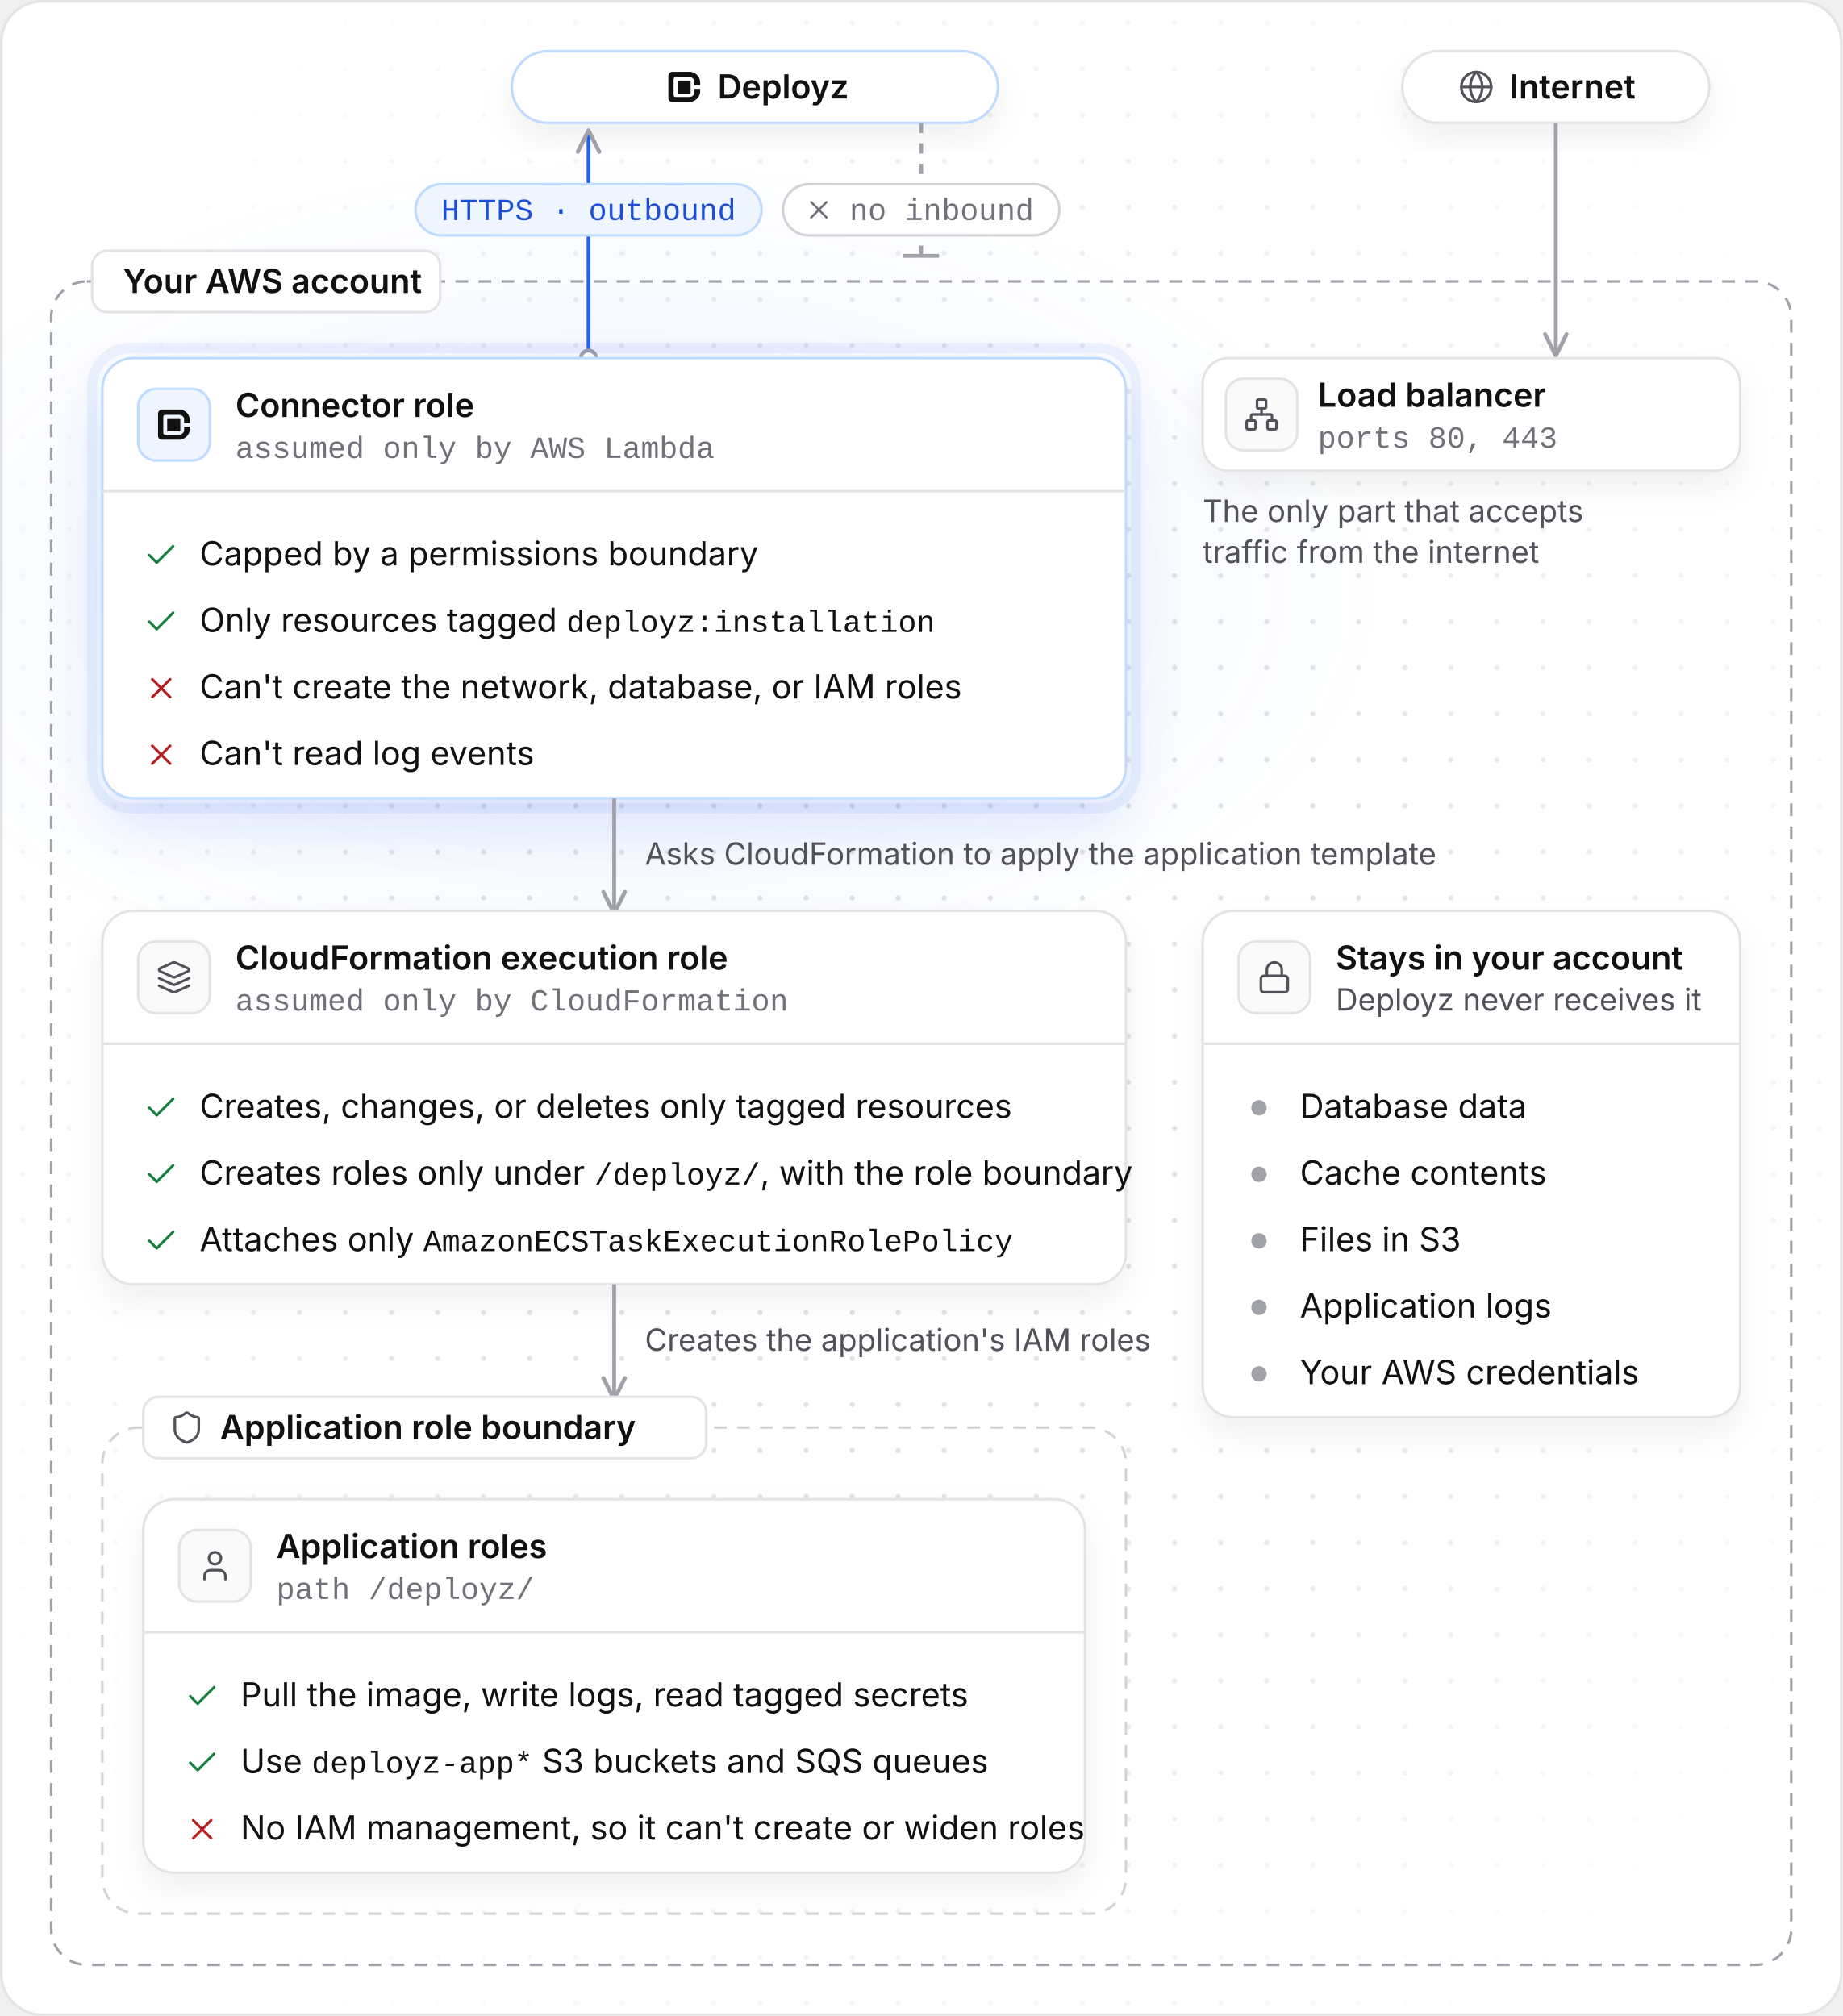
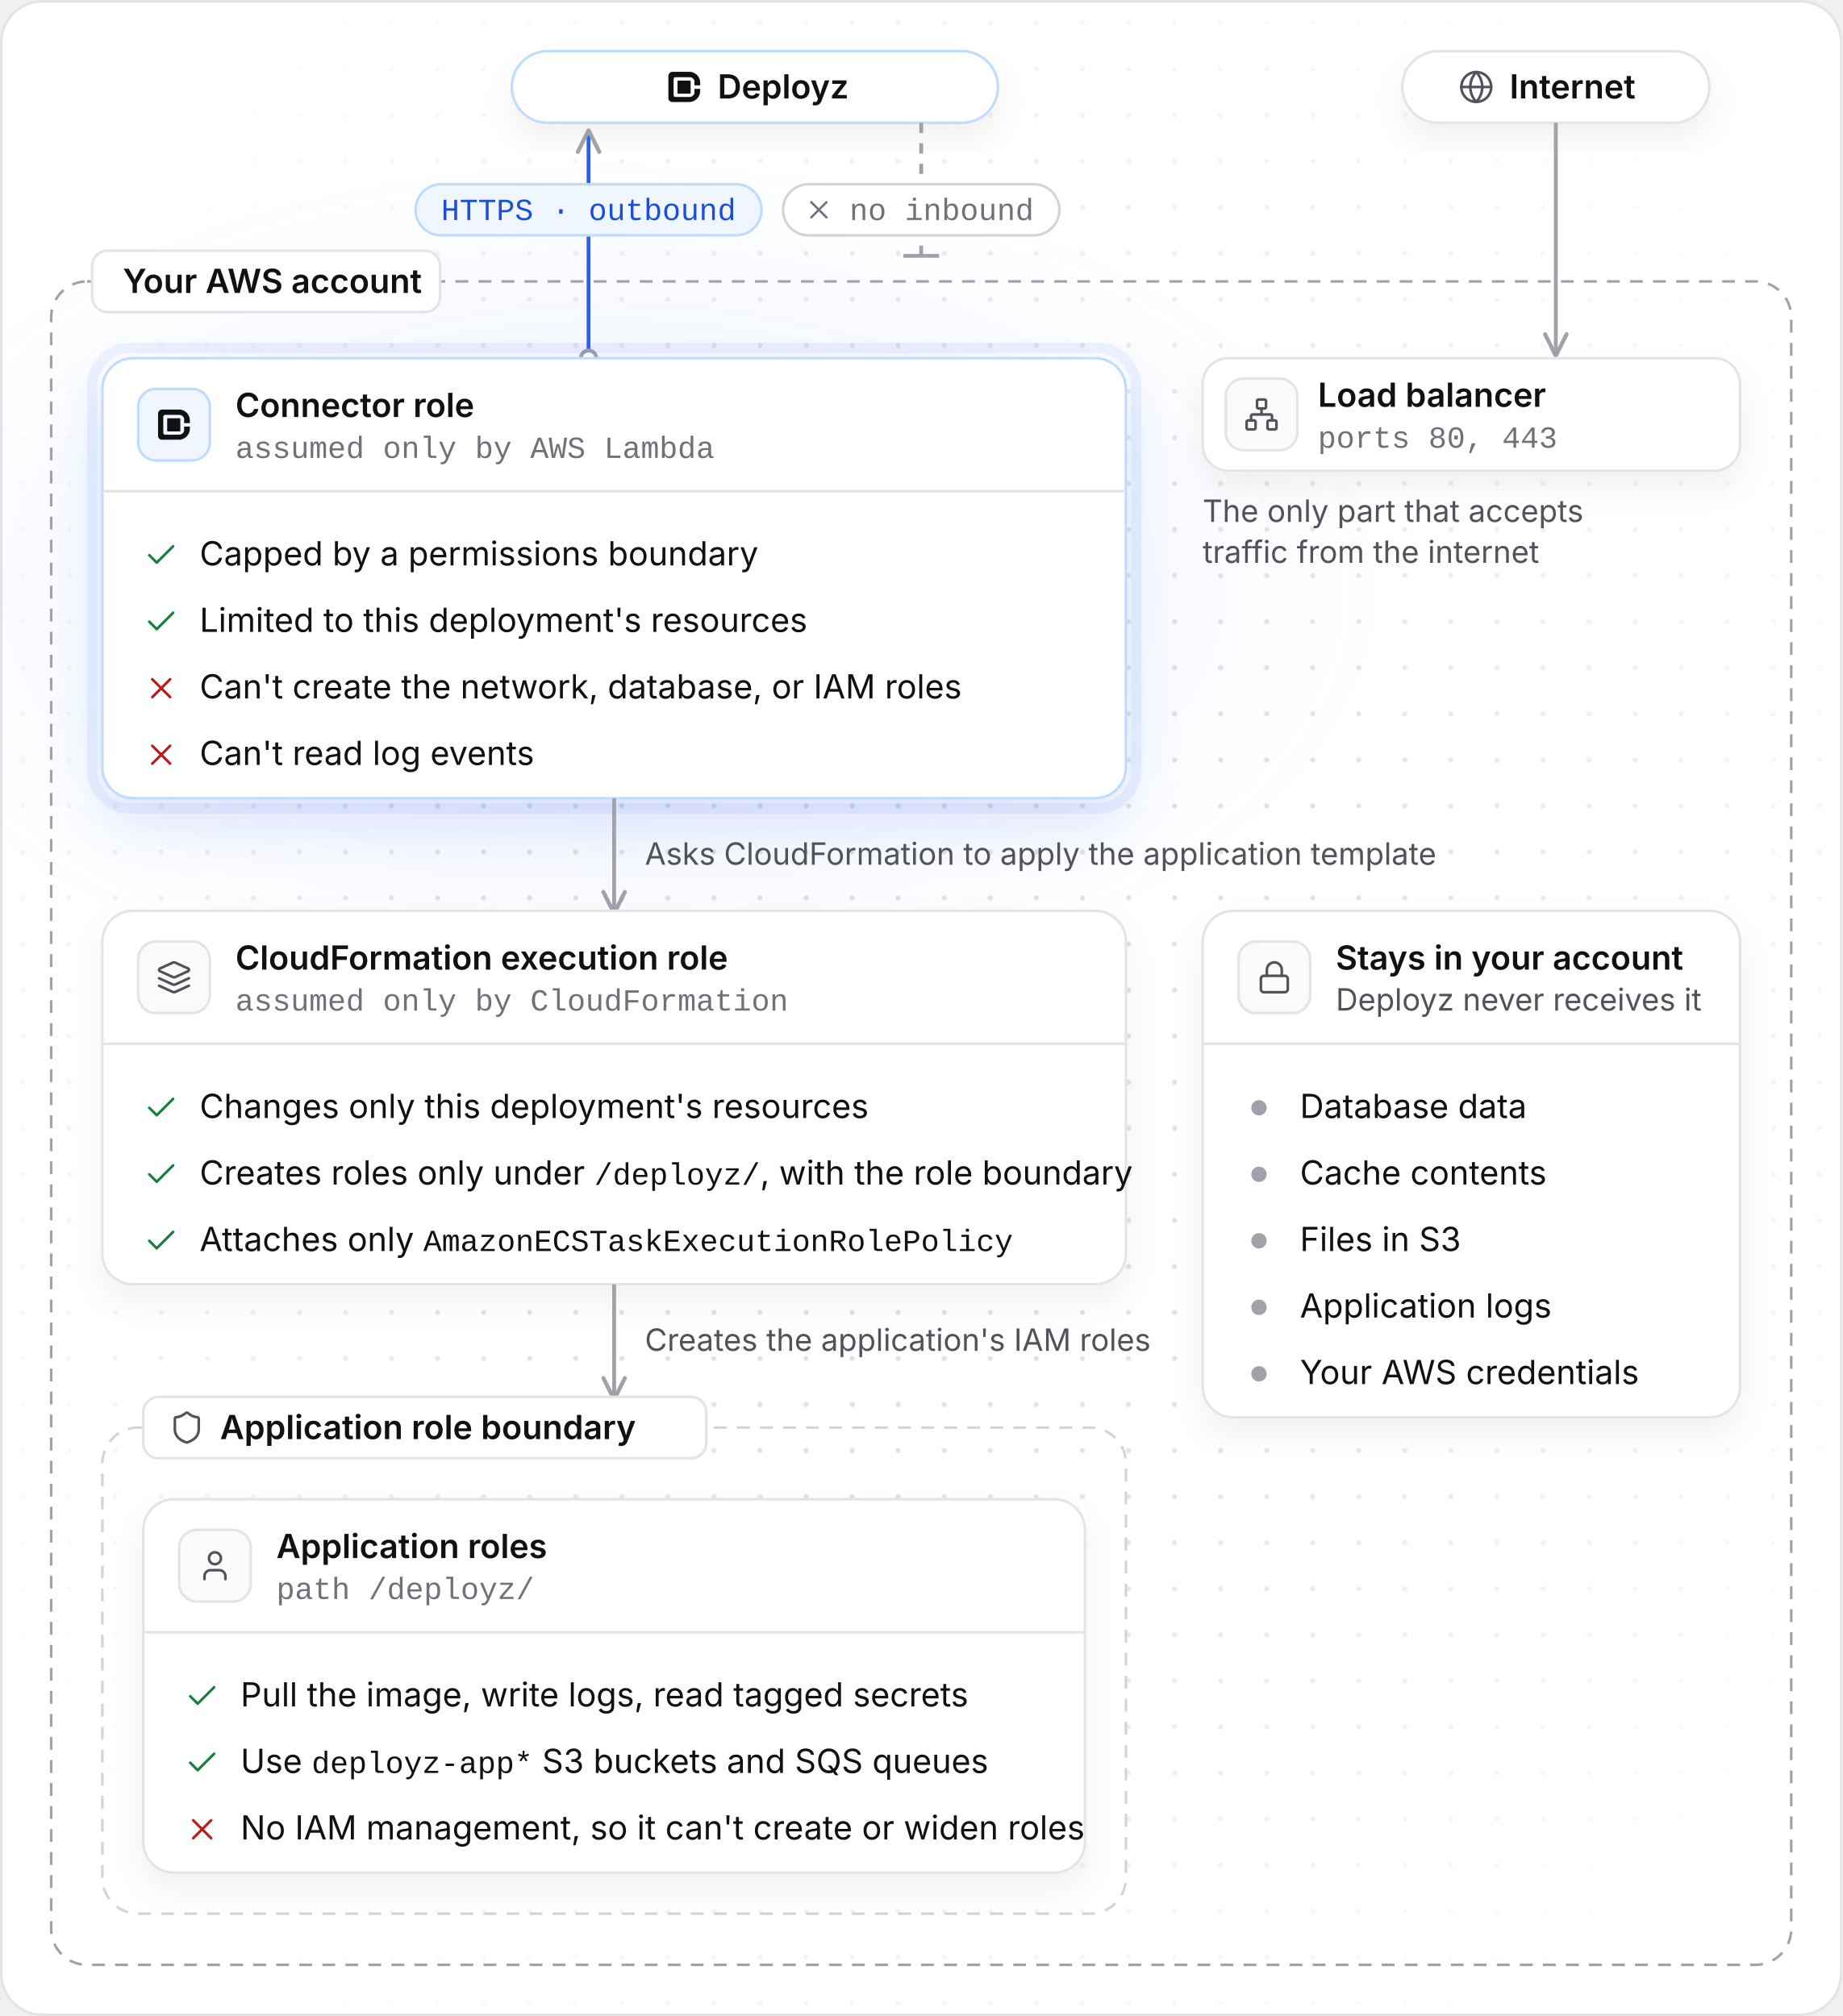
<svg xmlns="http://www.w3.org/2000/svg" width="720" height="788" viewBox="0 0 720 788" role="img" aria-labelledby="title desc">
  <defs>
    <style>
      text { font-family: Inter, "Inter Variable", ui-sans-serif, system-ui, -apple-system, "Segoe UI", sans-serif; fill: #111111; }
      .title { font-size: 13px; font-weight: 600; }
      .heading { font-size: 15px; font-weight: 600; letter-spacing: -0.01em; }
      .body { font-size: 13px; fill: #111111; }
      .label { font-size: 12px; font-weight: 600; fill: #52525B; }
      .note { font-size: 12px; fill: #52525B; }
      .badge { font-size: 12px; font-weight: 500; }
      .num { font-size: 12px; font-weight: 600; fill: #FFFFFF; }
      .mono { font-family: ui-monospace, SFMono-Regular, Menlo, Consolas, "Liberation Mono", monospace; font-size: 12px; fill: #71717A; }
      .mono-dark { font-family: ui-monospace, SFMono-Regular, Menlo, Consolas, "Liberation Mono", monospace; font-size: 12px; fill: #111111; }
      .mono-brand { font-family: ui-monospace, SFMono-Regular, Menlo, Consolas, "Liberation Mono", monospace; font-size: 12px; fill: #1D4ED8; }
      .boundary { fill: none; stroke: #A1A1AA; stroke-width: 1; stroke-dasharray: 5 4; }
      .tag { fill: #FFFFFF; stroke: #E4E4E7; }
      .band { fill: #FAFAFA; stroke: #E4E4E7; }
      .tile { fill: #FFFFFF; stroke: #E4E4E7; }
      .tile-optional { fill: #FFFFFF; stroke: #A1A1AA; stroke-dasharray: 4 3; }
      .icon-tile { fill: #FAFAFA; stroke: #E4E4E7; }
      .icon { fill: none; stroke: #52525B; stroke-width: 1.75; stroke-linecap: round; stroke-linejoin: round; }
      .track { fill: none; stroke: #A1A1AA; stroke-width: 1.5; }
      .track-dashed { fill: none; stroke: #A1A1AA; stroke-width: 1.5; stroke-dasharray: 4 4; }
      .beam { fill: none; stroke: #2563EB; stroke-width: 1.5; }
      .port { fill: #FFFFFF; stroke: #A1A1AA; stroke-width: 1.5; }
      .port-brand { fill: #FFFFFF; stroke: #2563EB; stroke-width: 1.5; }
    </style>
    <pattern id="dots" width="18" height="18" patternUnits="userSpaceOnUse">
      <circle cx="9" cy="9" r="1" fill="#D4D4D8" />
    </pattern>
    <radialGradient id="fade" cx="50%" cy="50%" r="60%">
      <stop offset="40%" stop-color="#FFFFFF" />
      <stop offset="100%" stop-color="#000000" />
    </radialGradient>
    <mask id="fade-mask">
      <rect width="720" height="788" fill="url(#fade)" />
    </mask>
    <radialGradient id="light" cx="50%" cy="50%" r="50%">
      <stop offset="0%" stop-color="#2563EB" stop-opacity="0.10" />
      <stop offset="100%" stop-color="#2563EB" stop-opacity="0" />
    </radialGradient>
    <filter id="shadow" x="-10%" y="-20%" width="120%" height="160%">
      <feDropShadow dx="0" dy="1" stdDeviation="1" flood-color="#111111" flood-opacity="0.04" />
      <feDropShadow dx="0" dy="6" stdDeviation="6" flood-color="#111111" flood-opacity="0.06" />
    </filter>
    <filter id="shadow-brand" x="-10%" y="-10%" width="120%" height="130%">
      <feDropShadow dx="0" dy="1" stdDeviation="1" flood-color="#111111" flood-opacity="0.04" />
      <feDropShadow dx="0" dy="10" stdDeviation="10" flood-color="#2563EB" flood-opacity="0.14" />
    </filter>
    <marker id="arrow" viewBox="0 0 10 10" refX="8" refY="5" markerWidth="7" markerHeight="7" orient="auto-start-reverse">
      <path d="M1 1L9 5L1 9" fill="none" stroke="#A1A1AA" stroke-width="1.5" stroke-linecap="round" stroke-linejoin="round" />
    </marker>
    <marker id="arrow-brand" viewBox="0 0 10 10" refX="8" refY="5" markerWidth="7" markerHeight="7" orient="auto-start-reverse">
      <path d="M1 1L9 5L1 9" fill="none" stroke="#2563EB" stroke-width="1.5" stroke-linecap="round" stroke-linejoin="round" />
    </marker>
    <symbol id="mark" viewBox="0 0 349 349">
      <path d="M 111 113 L 109 115 L 109 116 L 108 117 L 108 236 L 110 238 L 110 239 L 111 239 L 112 240 L 232 240 L 233 239 L 234 239 L 236 236 L 236 116 L 235 115 L 235 114 L 234 114 L 231 112 L 114 112 L 113 113 ZM 27 43 L 27 44 L 23 49 L 23 51 L 22 52 L 22 53 L 21 54 L 21 56 L 20 57 L 20 61 L 19 62 L 19 290 L 20 291 L 20 294 L 21 295 L 21 297 L 22 298 L 22 299 L 23 300 L 24 303 L 26 305 L 26 306 L 34 314 L 37 315 L 39 317 L 41 317 L 44 319 L 46 319 L 47 320 L 50 320 L 51 321 L 229 321 L 230 320 L 237 320 L 238 319 L 243 319 L 244 318 L 247 318 L 248 317 L 250 317 L 251 316 L 253 316 L 254 315 L 257 315 L 258 314 L 259 314 L 260 313 L 262 313 L 267 310 L 269 310 L 270 309 L 271 309 L 273 307 L 274 307 L 275 306 L 278 305 L 280 303 L 281 303 L 283 301 L 284 301 L 288 297 L 289 297 L 297 289 L 298 289 L 300 287 L 300 286 L 306 280 L 306 279 L 308 277 L 308 276 L 311 273 L 311 272 L 313 270 L 314 267 L 316 265 L 316 264 L 317 263 L 317 262 L 318 261 L 318 260 L 321 255 L 321 253 L 322 252 L 322 250 L 323 249 L 323 247 L 324 246 L 324 244 L 325 243 L 325 241 L 326 240 L 326 236 L 327 235 L 327 231 L 328 230 L 328 219 L 329 218 L 329 194 L 328 193 L 274 193 L 273 194 L 273 234 L 272 235 L 272 238 L 271 239 L 271 241 L 270 242 L 270 243 L 269 244 L 268 247 L 264 252 L 264 253 L 256 261 L 255 261 L 252 264 L 251 264 L 250 265 L 249 265 L 244 268 L 242 268 L 241 269 L 239 269 L 238 270 L 236 270 L 235 271 L 230 271 L 229 272 L 85 272 L 84 271 L 82 271 L 81 270 L 78 269 L 73 264 L 73 263 L 71 260 L 71 258 L 70 257 L 70 94 L 71 93 L 71 91 L 72 90 L 73 87 L 78 82 L 79 82 L 82 80 L 84 80 L 85 79 L 230 79 L 231 80 L 236 80 L 237 81 L 240 81 L 241 82 L 243 82 L 244 83 L 246 83 L 247 84 L 250 85 L 255 89 L 256 89 L 266 99 L 266 100 L 268 102 L 268 103 L 271 108 L 271 110 L 272 111 L 272 114 L 273 115 L 273 159 L 329 159 L 329 129 L 328 128 L 328 118 L 327 117 L 327 112 L 326 111 L 326 107 L 325 106 L 325 104 L 324 103 L 324 100 L 323 99 L 323 97 L 321 94 L 321 92 L 320 91 L 320 90 L 319 89 L 319 88 L 318 87 L 318 86 L 317 85 L 317 84 L 316 83 L 316 82 L 315 81 L 315 80 L 314 79 L 313 76 L 311 74 L 311 73 L 309 71 L 309 70 L 306 67 L 306 66 L 290 50 L 289 50 L 286 47 L 285 47 L 282 44 L 281 44 L 279 42 L 278 42 L 277 41 L 276 41 L 275 40 L 274 40 L 273 39 L 272 39 L 271 38 L 270 38 L 269 37 L 268 37 L 267 36 L 266 36 L 261 33 L 259 33 L 258 32 L 256 32 L 255 31 L 252 31 L 251 30 L 248 30 L 247 29 L 244 29 L 243 28 L 237 28 L 236 27 L 53 27 L 52 28 L 49 28 L 48 29 L 46 29 L 45 30 L 43 30 L 42 31 L 39 32 L 37 34 L 36 34 Z" fill="#111111" fill-rule="evenodd" />
    </symbol>
    <symbol id="i-check" viewBox="0 0 24 24">
      <path d="M20 6 9 17l-5-5" />
    </symbol>
    <symbol id="i-globe" viewBox="0 0 24 24">
      <circle cx="12" cy="12" r="10" />
      <path d="M12 2a14.5 14.5 0 0 0 0 20 14.5 14.5 0 0 0 0-20" />
      <path d="M2 12h20" />
    </symbol>
    <symbol id="i-layers" viewBox="0 0 24 24">
      <path d="m12.83 2.18a2 2 0 0 0-1.66 0L2.6 6.08a1 1 0 0 0 0 1.83l8.58 3.91a2 2 0 0 0 1.66 0l8.58-3.9a1 1 0 0 0 0-1.83Z" />
      <path d="m22 17.65-9.17 4.16a2 2 0 0 1-1.66 0L2 17.65" />
      <path d="m22 12.65-9.17 4.16a2 2 0 0 1-1.66 0L2 12.65" />
    </symbol>
    <symbol id="i-lock" viewBox="0 0 24 24">
      <rect width="18" height="11" x="3" y="11" rx="2" ry="2" />
      <path d="M7 11V7a5 5 0 0 1 10 0v4" />
    </symbol>
    <symbol id="i-network" viewBox="0 0 24 24">
      <rect x="16" y="16" width="6" height="6" rx="1" />
      <rect x="2" y="16" width="6" height="6" rx="1" />
      <rect x="9" y="2" width="6" height="6" rx="1" />
      <path d="M5 16v-3a1 1 0 0 1 1-1h12a1 1 0 0 1 1 1v3" />
      <path d="M12 12V8" />
    </symbol>
    <symbol id="i-shield" viewBox="0 0 24 24">
      <path d="M20 13c0 5-3.5 7.5-7.66 8.95a1 1 0 0 1-.67-.01C7.5 20.5 4 18 4 13V6a1 1 0 0 1 1-1c2 0 4.5-1.2 6.24-2.72a1.17 1.17 0 0 1 1.52 0C14.51 3.81 17 5 19 5a1 1 0 0 1 1 1z" />
    </symbol>
    <symbol id="i-user" viewBox="0 0 24 24">
      <path d="M19 21v-2a4 4 0 0 0-4-4H9a4 4 0 0 0-4 4v2" />
      <circle cx="12" cy="7" r="4" />
    </symbol>
    <symbol id="i-x" viewBox="0 0 24 24">
      <path d="M18 6 6 18" />
      <path d="m6 6 12 12" />
    </symbol>
  </defs>
  <g id="stage">
    <rect x="0.5" y="0.5" width="719" height="787" rx="16" fill="#FFFFFF" stroke="#E4E4E7" />
    <rect x="1" y="1" width="718" height="786" rx="16" fill="url(#dots)" mask="url(#fade-mask)" opacity="0.7" />
    <ellipse cx="240" cy="230" rx="300" ry="170" fill="url(#light)" />
  </g>
  <g id="deployz">
    <rect x="200" y="20" width="190" height="28" rx="14" style="fill:#FFFFFF;stroke:#BFDBFE" filter="url(#shadow)" />
    <use href="#mark" x="260.43" y="27" width="14" height="14" />
    <text class="title" x="280.43" y="38.5">Deployz</text>
  </g>
  <g id="internet">
    <rect x="548" y="20" width="120" height="28" rx="14" style="fill:#FFFFFF;stroke:#E4E4E7" filter="url(#shadow)" />
    <use href="#i-globe" class="icon" x="569.92" y="27" width="14" height="14" />
    <text class="title" x="589.92" y="38.5">Internet</text>
  </g>
  <g id="beam-outbound">
    <line class="beam" x1="230" y1="140" x2="230" y2="52" marker-end="url(#arrow)" />
    <circle class="port" cx="230" cy="140" r="3" />
    <rect x="162.4" y="72" width="135.2" height="20" rx="10" style="fill:#EFF6FF;stroke:#BFDBFE" />
    <text class="mono-brand" x="230" y="86" text-anchor="middle">HTTPS · outbound</text>
  </g>
  <g id="beam-no-inbound">
    <line class="track-dashed" x1="360" y1="48" x2="360" y2="100" />
    <line class="track" x1="353" y1="100" x2="367" y2="100" />
    <rect x="306" y="72" width="108" height="20" rx="10" style="fill:#FFFFFF;stroke:#D4D4D8" />
    <use href="#i-x" class="icon" x="314" y="76" width="12" height="12" style="stroke:#71717A" />
    <text class="mono" x="368" y="86" text-anchor="middle">no inbound</text>
  </g>
  <g id="connector-role">
    <rect x="36" y="136" width="408" height="180" rx="15" style="fill:none;stroke:#2563EB;stroke-opacity:0.07;stroke-width:4" />
    <rect x="40" y="140" width="400" height="172" rx="12" style="fill:#FFFFFF;stroke:#BFDBFE" filter="url(#shadow-brand)" />
    <rect x="54" y="152" width="28" height="28" rx="7" style="fill:#EFF6FF;stroke:#BFDBFE" />
    <use href="#mark" x="61" y="159" width="14" height="14" />
    <text class="title" x="92" y="163">Connector role</text>
    <text class="mono" x="92" y="179">assumed only by AWS Lambda</text>
    <line x1="40" y1="192" x2="440" y2="192" stroke="#E4E4E7" />
    <use href="#i-check" class="icon" x="56" y="210" width="14" height="14" style="stroke:#15803D" />
    <text class="body" x="78" y="221">Capped by a permissions boundary</text>
    <use href="#i-check" class="icon" x="56" y="236" width="14" height="14" style="stroke:#15803D" />
-     <text class="body" x="78" y="247">Only resources tagged <tspan class="mono-dark">deployz:installation</tspan>
-     </text>
+     <text class="body" x="78" y="247">Limited to this deployment's resources</text>
    <use href="#i-x" class="icon" x="56" y="262" width="14" height="14" style="stroke:#B91C1C" />
    <text class="body" x="78" y="273">Can't create the network, database, or IAM roles</text>
    <use href="#i-x" class="icon" x="56" y="288" width="14" height="14" style="stroke:#B91C1C" />
    <text class="body" x="78" y="299">Can't read log events</text>
  </g>
  <g id="arrow-cloudformation">
    <line class="track" x1="240" y1="312" x2="240" y2="356" marker-end="url(#arrow)" />
    <text class="note" x="252" y="338">Asks CloudFormation to apply the application template</text>
  </g>
  <g id="execution-role">
    <rect class="tile" x="40" y="356" width="400" height="146" rx="12" filter="url(#shadow)" />
    <rect x="54" y="368" width="28" height="28" rx="7" class="icon-tile" />
    <use href="#i-layers" class="icon" x="61" y="375" width="14" height="14" />
    <text class="title" x="92" y="379">CloudFormation execution role</text>
    <text class="mono" x="92" y="395">assumed only by CloudFormation</text>
    <line x1="40" y1="408" x2="440" y2="408" stroke="#E4E4E7" />
    <use href="#i-check" class="icon" x="56" y="426" width="14" height="14" style="stroke:#15803D" />
-     <text class="body" x="78" y="437">Creates, changes, or deletes only tagged resources</text>
+     <text class="body" x="78" y="437">Changes only this deployment's resources</text>
    <use href="#i-check" class="icon" x="56" y="452" width="14" height="14" style="stroke:#15803D" />
    <text class="body" x="78" y="463">Creates roles only under <tspan class="mono-dark">/deployz/</tspan>, with the role boundary</text>
    <use href="#i-check" class="icon" x="56" y="478" width="14" height="14" style="stroke:#15803D" />
    <text class="body" x="78" y="489">Attaches only <tspan class="mono-dark">AmazonECSTaskExecutionRolePolicy</tspan>
    </text>
  </g>
  <g id="arrow-creates">
    <line class="track" x1="240" y1="502" x2="240" y2="546" marker-end="url(#arrow)" />
    <text class="note" x="252" y="528">Creates the application's IAM roles</text>
  </g>
  <g id="application-role-boundary">
    <rect class="boundary" x="40" y="558" width="400" height="190" rx="14" style="stroke:#D4D4D8" />
    <rect class="tag" x="56" y="546" width="220" height="24" rx="6" />
    <use href="#i-shield" class="icon" x="66" y="551" width="14" height="14" />
    <text class="title" x="86" y="562.5">Application role boundary</text>
    <rect class="tile" x="56" y="586" width="368" height="146" rx="12" filter="url(#shadow)" />
    <rect x="70" y="598" width="28" height="28" rx="7" class="icon-tile" />
    <use href="#i-user" class="icon" x="77" y="605" width="14" height="14" />
    <text class="title" x="108" y="609">Application roles</text>
    <text class="mono" x="108" y="625">path /deployz/</text>
    <line x1="56" y1="638" x2="424" y2="638" stroke="#E4E4E7" />
    <use href="#i-check" class="icon" x="72" y="656" width="14" height="14" style="stroke:#15803D" />
    <text class="body" x="94" y="667">Pull the image, write logs, read tagged secrets</text>
    <use href="#i-check" class="icon" x="72" y="682" width="14" height="14" style="stroke:#15803D" />
    <text class="body" x="94" y="693">Use <tspan class="mono-dark">deployz-app*</tspan> S3 buckets and SQS queues</text>
    <use href="#i-x" class="icon" x="72" y="708" width="14" height="14" style="stroke:#B91C1C" />
    <text class="body" x="94" y="719">No IAM management, so it can't create or widen roles</text>
  </g>
  <g id="load-balancer">
    <line class="track" x1="608" y1="48" x2="608" y2="138" marker-end="url(#arrow)" />
    <rect class="tile" x="470" y="140" width="210" height="44" rx="10" filter="url(#shadow)" />
    <rect x="479" y="148" width="28" height="28" rx="7" class="icon-tile" />
    <use href="#i-network" class="icon" x="486" y="155" width="14" height="14" />
    <text class="title" x="515" y="159">Load balancer</text>
    <text class="mono" x="515" y="175">ports 80, 443</text>
    <text class="note" x="470" y="204">The only part that accepts</text>
    <text class="note" x="470" y="220">traffic from the internet</text>
  </g>
  <g id="stays-in-account">
    <rect class="tile" x="470" y="356" width="210" height="198" rx="12" filter="url(#shadow)" />
    <rect x="484" y="368" width="28" height="28" rx="7" class="icon-tile" />
    <use href="#i-lock" class="icon" x="491" y="375" width="14" height="14" />
    <text class="title" x="522" y="379">Stays in your account</text>
    <text class="note" x="522" y="395">Deployz never receives it</text>
    <line x1="470" y1="408" x2="680" y2="408" stroke="#E4E4E7" />
    <rect x="489" y="430" width="6" height="6" rx="3" style="fill:#A1A1AA" />
    <text class="body" x="508" y="437">Database data</text>
    <rect x="489" y="456" width="6" height="6" rx="3" style="fill:#A1A1AA" />
    <text class="body" x="508" y="463">Cache contents</text>
    <rect x="489" y="482" width="6" height="6" rx="3" style="fill:#A1A1AA" />
    <text class="body" x="508" y="489">Files in S3</text>
    <rect x="489" y="508" width="6" height="6" rx="3" style="fill:#A1A1AA" />
    <text class="body" x="508" y="515">Application logs</text>
    <rect x="489" y="534" width="6" height="6" rx="3" style="fill:#A1A1AA" />
    <text class="body" x="508" y="541">Your AWS credentials</text>
  </g>
  <g id="account">
    <rect class="boundary" x="20" y="110" width="680" height="658" rx="14" />
    <rect class="tag" x="36" y="98" width="136" height="24" rx="6" />
    <text class="title" x="48" y="114.5">Your AWS account</text>
  </g>
</svg>
